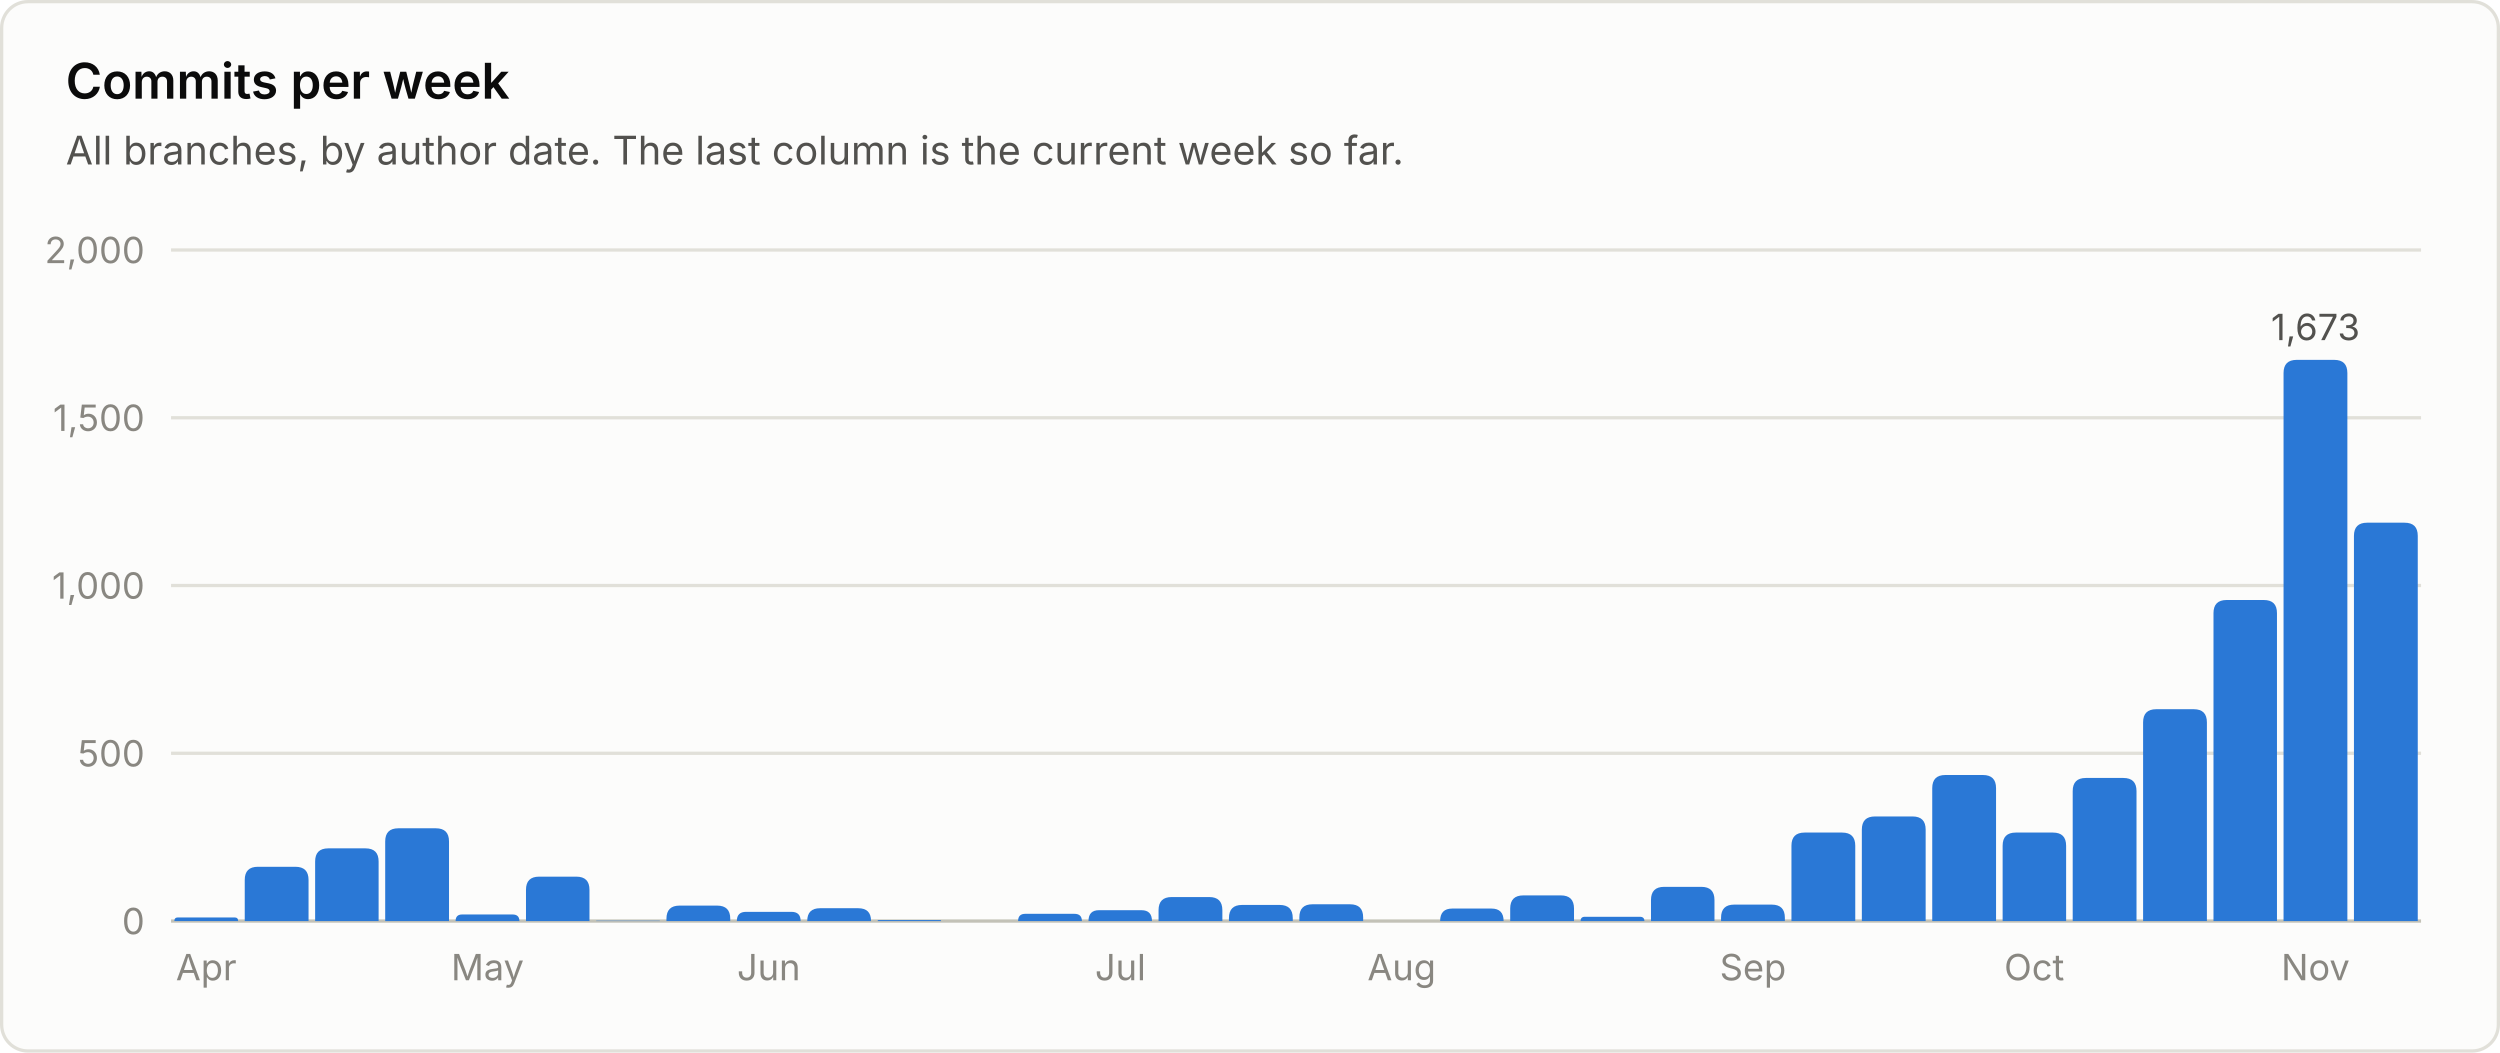
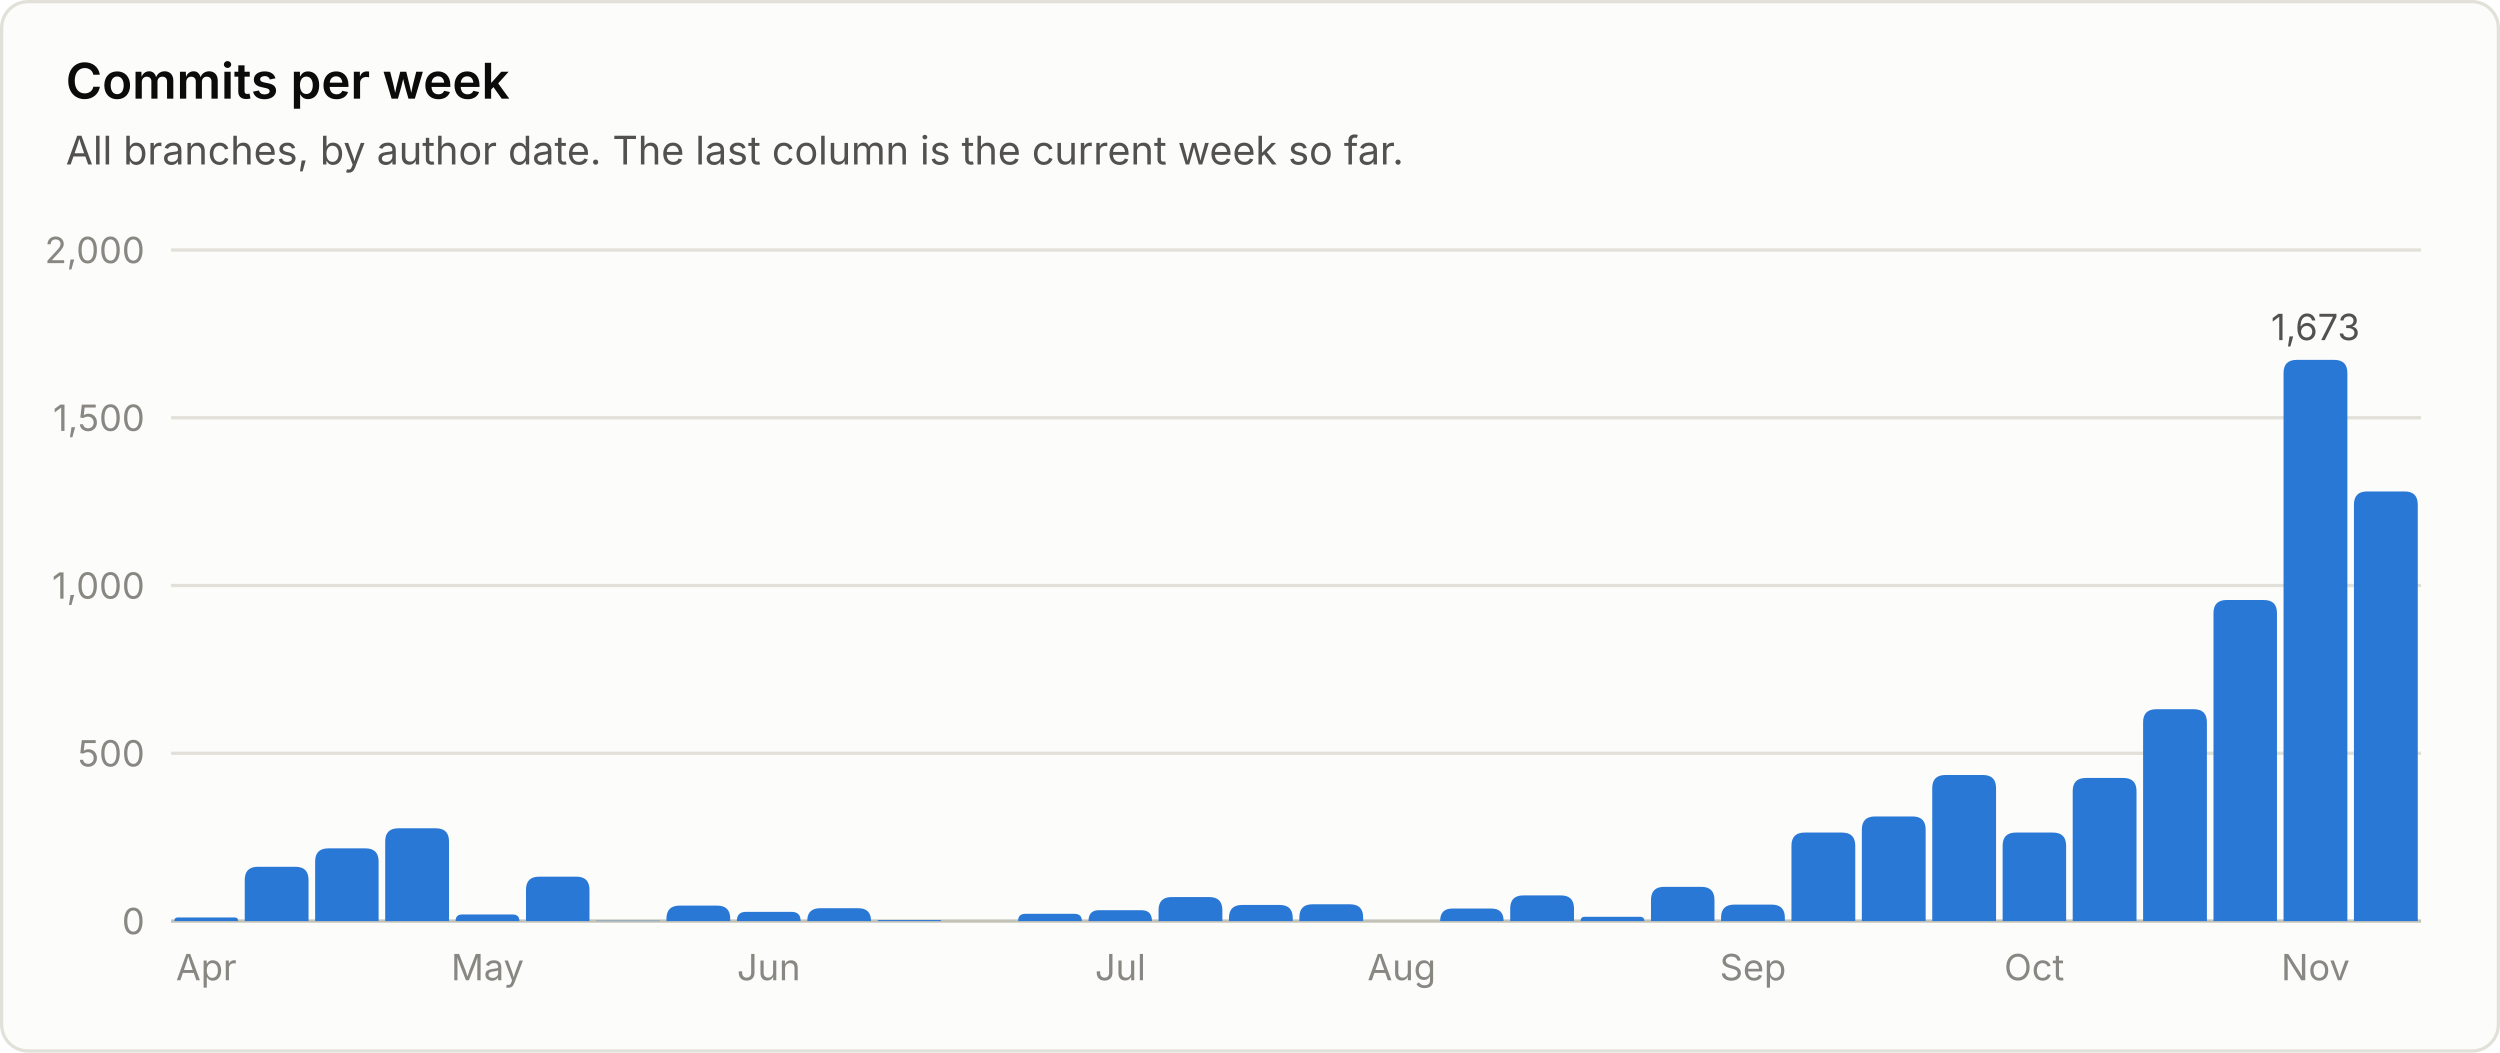
<svg xmlns="http://www.w3.org/2000/svg" viewBox="0 0 760 320" width="760" height="320" role="img" font-family="system-ui, -apple-system, 'Segoe UI', sans-serif">
  <rect x="0.5" y="0.5" width="759" height="319" rx="8" fill="#fcfcfb" stroke="#e1e0d9" />
  <text x="20.0" y="30.0" fill="#0b0b0b" font-size="15" font-weight="600" text-anchor="start">Commits per week</text>
  <text x="20.0" y="50.0" fill="#52514e" font-size="12" font-weight="400" text-anchor="start">All branches, by author date. The last column is the current week so far.</text>
  <line x1="52" y1="280.0" x2="736" y2="280.0" stroke="#c3c2b7" stroke-width="1" />
  <text x="44.0" y="284.0" fill="#898781" font-size="11" font-weight="400" text-anchor="end">0</text>
  <line x1="52" y1="229.0" x2="736" y2="229.0" stroke="#e1e0d9" stroke-width="1" />
  <text x="44.0" y="233.0" fill="#898781" font-size="11" font-weight="400" text-anchor="end">500</text>
  <line x1="52" y1="178.0" x2="736" y2="178.0" stroke="#e1e0d9" stroke-width="1" />
  <text x="44.0" y="182.0" fill="#898781" font-size="11" font-weight="400" text-anchor="end">1,000</text>
  <line x1="52" y1="127.0" x2="736" y2="127.0" stroke="#e1e0d9" stroke-width="1" />
  <text x="44.0" y="131.0" fill="#898781" font-size="11" font-weight="400" text-anchor="end">1,500</text>
  <line x1="52" y1="76.0" x2="736" y2="76.0" stroke="#e1e0d9" stroke-width="1" />
  <text x="44.0" y="80.0" fill="#898781" font-size="11" font-weight="400" text-anchor="end">2,000</text>
  <path d="M53.0 280.0 V280.0 Q53.0 278.9 54.1 278.9 H71.3 Q72.4 278.9 72.4 280.0 V280.0 Z" fill="#2a78d6" />
  <text x="62.7" y="298.0" fill="#898781" font-size="11" font-weight="400" text-anchor="middle">Apr</text>
  <path d="M74.4 280.0 V267.5 Q74.4 263.5 78.4 263.5 H89.8 Q93.8 263.5 93.8 267.5 V280.0 Z" fill="#2a78d6" />
  <path d="M95.8 280.0 V261.9 Q95.8 257.9 99.8 257.9 H111.1 Q115.1 257.9 115.1 261.9 V280.0 Z" fill="#2a78d6" />
  <path d="M117.1 280.0 V255.8 Q117.1 251.8 121.1 251.8 H132.5 Q136.5 251.8 136.5 255.8 V280.0 Z" fill="#2a78d6" />
  <path d="M138.5 280.0 V280.0 Q138.5 278.0 140.5 278.0 H155.8 Q157.9 278.0 157.9 280.0 V280.0 Z" fill="#2a78d6" />
  <text x="148.2" y="298.0" fill="#898781" font-size="11" font-weight="400" text-anchor="middle">May</text>
  <path d="M159.9 280.0 V270.5 Q159.9 266.5 163.9 266.5 H175.2 Q179.2 266.5 179.2 270.5 V280.0 Z" fill="#2a78d6" />
  <path d="M181.2 280.0 V280.0 Q181.2 279.9 181.4 279.9 H200.5 Q200.6 279.9 200.6 280.0 V280.0 Z" fill="#2a78d6" />
  <path d="M202.6 280.0 V279.3 Q202.6 275.3 206.6 275.3 H218.0 Q222.0 275.3 222.0 279.3 V280.0 Z" fill="#2a78d6" />
  <path d="M224.0 280.0 V280.0 Q224.0 277.2 226.8 277.2 H240.6 Q243.4 277.2 243.4 280.0 V280.0 Z" fill="#2a78d6" />
  <text x="233.7" y="298.0" fill="#898781" font-size="11" font-weight="400" text-anchor="middle">Jun</text>
  <path d="M245.4 280.0 V280.0 Q245.4 276.1 249.3 276.1 H260.9 Q264.8 276.1 264.8 280.0 V280.0 Z" fill="#2a78d6" />
  <path d="M266.8 280.0 V280.0 Q266.8 279.7 267.1 279.7 H285.8 Q286.1 279.7 286.1 280.0 V280.0 Z" fill="#2a78d6" />
  <path d="M309.5 280.0 V280.0 Q309.5 277.8 311.7 277.8 H326.6 Q328.9 277.8 328.9 280.0 V280.0 Z" fill="#2a78d6" />
  <path d="M330.9 280.0 V280.0 Q330.9 276.7 334.1 276.7 H347.0 Q350.2 276.7 350.2 280.0 V280.0 Z" fill="#2a78d6" />
  <text x="340.6" y="298.0" fill="#898781" font-size="11" font-weight="400" text-anchor="middle">Jul</text>
  <path d="M352.2 280.0 V276.7 Q352.2 272.7 356.2 272.7 H367.6 Q371.6 272.7 371.6 276.7 V280.0 Z" fill="#2a78d6" />
  <path d="M373.6 280.0 V279.1 Q373.6 275.1 377.6 275.1 H389.0 Q393.0 275.1 393.0 279.1 V280.0 Z" fill="#2a78d6" />
  <path d="M395.0 280.0 V278.9 Q395.0 274.9 399.0 274.9 H410.4 Q414.4 274.9 414.4 278.9 V280.0 Z" fill="#2a78d6" />
  <text x="426.1" y="298.0" fill="#898781" font-size="11" font-weight="400" text-anchor="middle">Aug</text>
  <path d="M437.8 280.0 V280.0 Q437.8 276.2 441.5 276.2 H453.4 Q457.1 276.2 457.1 280.0 V280.0 Z" fill="#2a78d6" />
  <path d="M459.1 280.0 V276.2 Q459.1 272.2 463.1 272.2 H474.5 Q478.5 272.2 478.5 276.2 V280.0 Z" fill="#2a78d6" />
  <path d="M480.5 280.0 V280.0 Q480.5 278.7 481.8 278.7 H498.5 Q499.9 278.7 499.9 280.0 V280.0 Z" fill="#2a78d6" />
  <path d="M501.9 280.0 V273.6 Q501.9 269.6 505.9 269.6 H517.2 Q521.2 269.6 521.2 273.6 V280.0 Z" fill="#2a78d6" />
  <path d="M523.2 280.0 V279.0 Q523.2 275.0 527.2 275.0 H538.6 Q542.6 275.0 542.6 279.0 V280.0 Z" fill="#2a78d6" />
  <text x="532.9" y="298.0" fill="#898781" font-size="11" font-weight="400" text-anchor="middle">Sep</text>
  <path d="M544.6 280.0 V257.1 Q544.6 253.1 548.6 253.1 H560.0 Q564.0 253.1 564.0 257.1 V280.0 Z" fill="#2a78d6" />
  <path d="M566.0 280.0 V252.2 Q566.0 248.2 570.0 248.2 H581.4 Q585.4 248.2 585.4 252.2 V280.0 Z" fill="#2a78d6" />
  <path d="M587.4 280.0 V239.6 Q587.4 235.6 591.4 235.6 H602.8 Q606.8 235.6 606.8 239.6 V280.0 Z" fill="#2a78d6" />
  <path d="M608.8 280.0 V257.1 Q608.8 253.1 612.8 253.1 H624.1 Q628.1 253.1 628.1 257.1 V280.0 Z" fill="#2a78d6" />
  <text x="618.4" y="298.0" fill="#898781" font-size="11" font-weight="400" text-anchor="middle">Oct</text>
  <path d="M630.1 280.0 V240.5 Q630.1 236.5 634.1 236.5 H645.5 Q649.5 236.5 649.5 240.5 V280.0 Z" fill="#2a78d6" />
  <path d="M651.5 280.0 V219.6 Q651.5 215.6 655.5 215.6 H666.9 Q670.9 215.6 670.9 219.6 V280.0 Z" fill="#2a78d6" />
  <path d="M672.9 280.0 V186.4 Q672.9 182.4 676.9 182.4 H688.2 Q692.2 182.4 692.2 186.4 V280.0 Z" fill="#2a78d6" />
  <path d="M694.2 280.0 V113.4 Q694.2 109.4 698.2 109.4 H709.6 Q713.6 109.4 713.6 113.4 V280.0 Z" fill="#2a78d6" />
  <text x="703.9" y="103.4" fill="#52514e" font-size="11" font-weight="400" text-anchor="middle">1,673</text>
  <text x="703.9" y="298.0" fill="#898781" font-size="11" font-weight="400" text-anchor="middle">Nov</text>
-   <path d="M715.6 280.0 V162.9 Q715.6 158.9 719.6 158.9 H731.0 Q735.0 158.9 735.0 162.9 V280.0 Z" fill="#2a78d6" />
+   <path d="M715.6 280.0 V153.4 Q715.6 149.4 719.6 149.4 H731.0 Q735.0 149.4 735.0 153.4 V280.0 Z" fill="#2a78d6" />
</svg>
